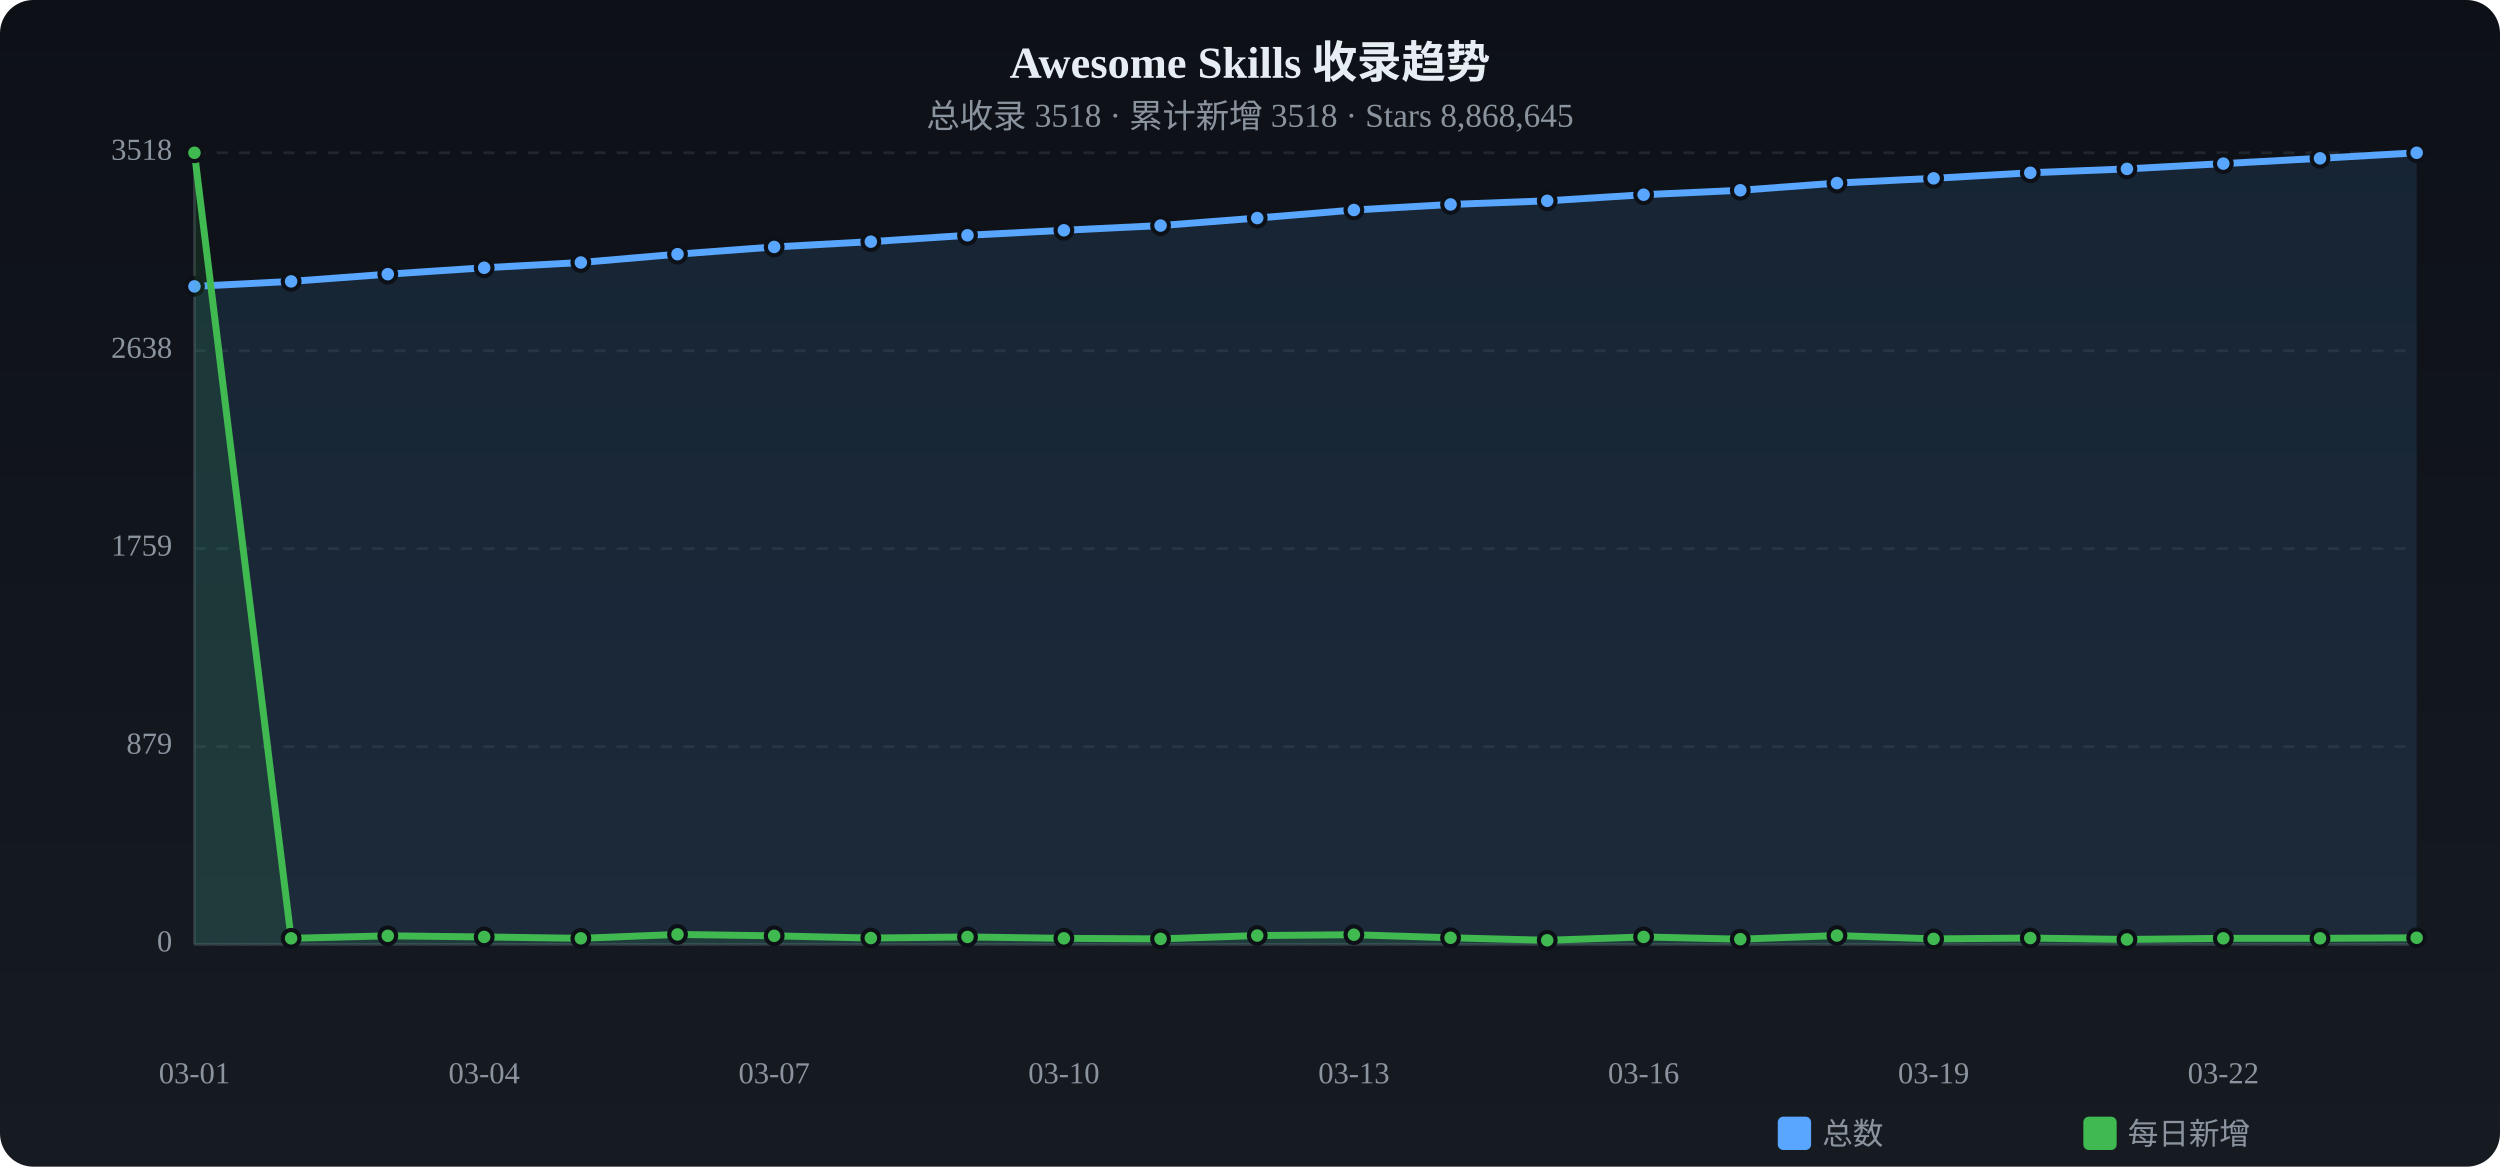
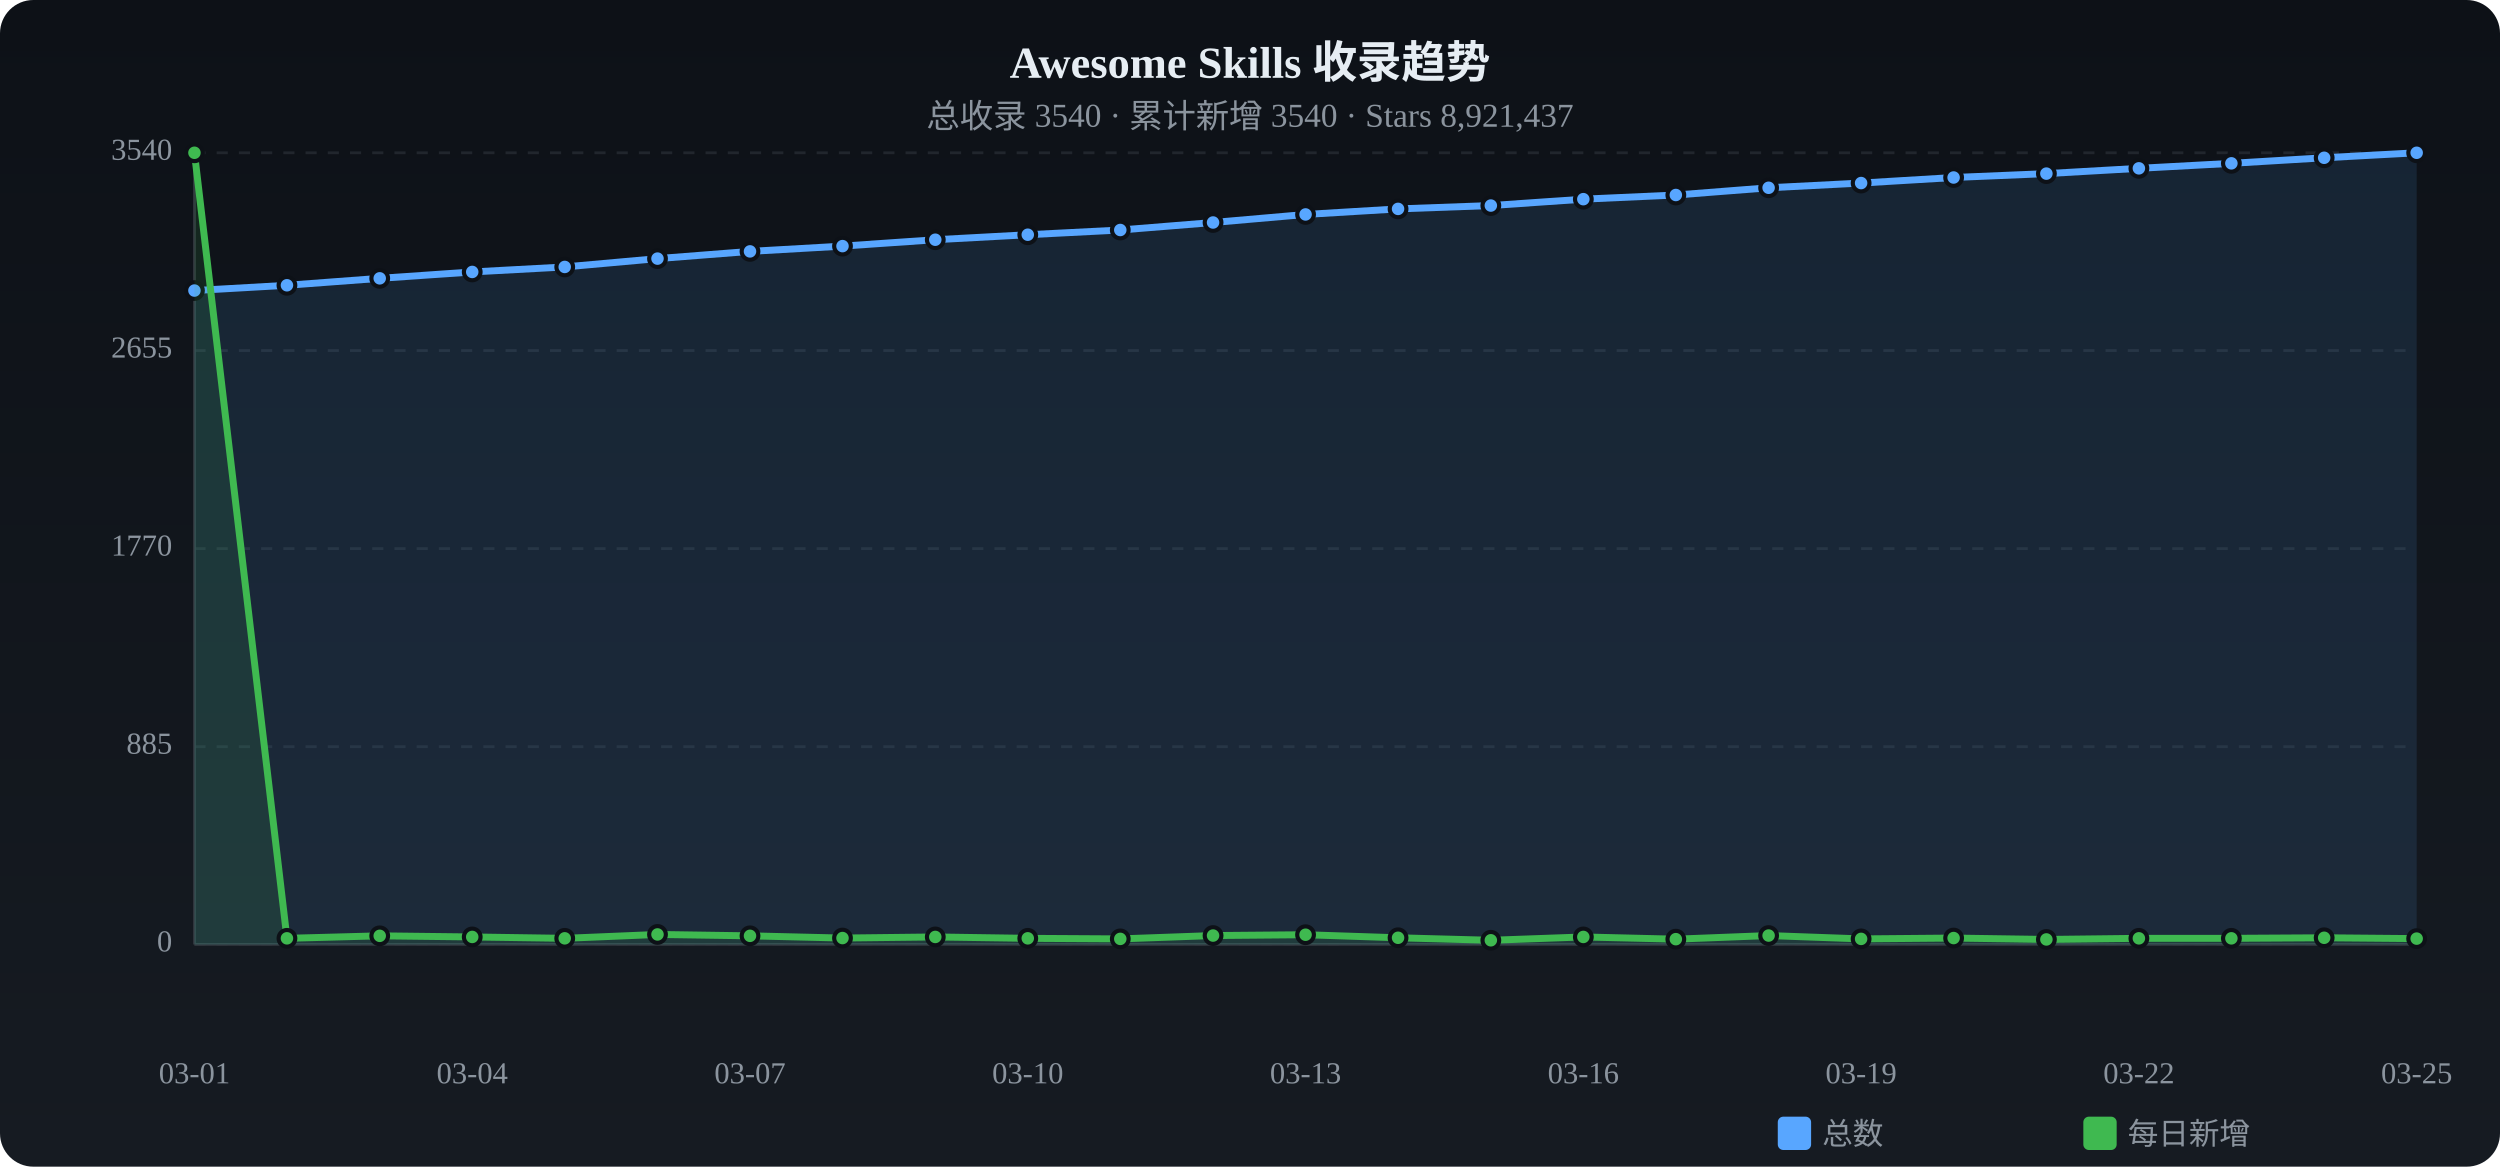
<svg xmlns="http://www.w3.org/2000/svg" viewBox="0 0 900 420" width="900" height="420">
  <defs>
    <linearGradient id="tbg" x1="0%" y1="0%" x2="0%" y2="100%">
      <stop offset="0%" stop-color="#0d1117" />
      <stop offset="100%" stop-color="#161b22" />
    </linearGradient>
  </defs>
  <rect width="900" height="420" rx="12" fill="url(#tbg)" />
  <text x="450.0" y="28" text-anchor="middle" fill="#e6edf3" font-size="16" font-weight="bold">Awesome Skills 收录趋势</text>
-   <text x="450.0" y="46" text-anchor="middle" fill="#8b949e" font-size="12">总收录 3518 · 累计新增 3518 · Stars 8,868,645</text>
+   <text x="450.0" y="46" text-anchor="middle" fill="#8b949e" font-size="12">总收录 3540 · 累计新增 3540 · Stars 8,921,437</text>
  <text x="62" y="340.0" text-anchor="end" fill="#8b949e" font-size="11" dominant-baseline="middle">0</text>
  <line x1="70" y1="340.0" x2="870" y2="340.0" stroke="#21262d" stroke-dasharray="4 4" />
-   <text x="62" y="268.8" text-anchor="end" fill="#8b949e" font-size="11" dominant-baseline="middle">879</text>
+   <text x="62" y="268.8" text-anchor="end" fill="#8b949e" font-size="11" dominant-baseline="middle">885</text>
  <line x1="70" y1="268.8" x2="870" y2="268.8" stroke="#21262d" stroke-dasharray="4 4" />
-   <text x="62" y="197.5" text-anchor="end" fill="#8b949e" font-size="11" dominant-baseline="middle">1759</text>
+   <text x="62" y="197.5" text-anchor="end" fill="#8b949e" font-size="11" dominant-baseline="middle">1770</text>
  <line x1="70" y1="197.5" x2="870" y2="197.5" stroke="#21262d" stroke-dasharray="4 4" />
-   <text x="62" y="126.3" text-anchor="end" fill="#8b949e" font-size="11" dominant-baseline="middle">2638</text>
-   <line x1="70" y1="126.3" x2="870" y2="126.3" stroke="#21262d" stroke-dasharray="4 4" />
-   <text x="62" y="55.0" text-anchor="end" fill="#8b949e" font-size="11" dominant-baseline="middle">3518</text>
+   <text x="62" y="126.2" text-anchor="end" fill="#8b949e" font-size="11" dominant-baseline="middle">2655</text>
+   <line x1="70" y1="126.2" x2="870" y2="126.2" stroke="#21262d" stroke-dasharray="4 4" />
+   <text x="62" y="55.0" text-anchor="end" fill="#8b949e" font-size="11" dominant-baseline="middle">3540</text>
  <line x1="70" y1="55.0" x2="870" y2="55.0" stroke="#21262d" stroke-dasharray="4 4" />
  <line x1="70" y1="55" x2="70" y2="340" stroke="#30363d" />
  <line x1="70" y1="340" x2="870" y2="340" stroke="#30363d" />
-   <path d="M70.0,103.1 L104.8,101.3 L139.6,98.7 L174.3,96.4 L209.1,94.5 L243.9,91.5 L278.7,88.9 L313.5,87.0 L348.3,84.7 L383.0,82.9 L417.8,81.2 L452.6,78.5 L487.4,75.6 L522.2,73.6 L557.0,72.3 L591.7,70.1 L626.5,68.5 L661.3,65.9 L696.1,64.2 L730.9,62.2 L765.7,60.8 L800.4,58.9 L835.2,57.0 L870.0,55.0 L870.0,340 L70.0,340 Z" fill="#58a6ff" opacity="0.12" />
-   <polyline points="70.0,103.1 104.8,101.3 139.6,98.7 174.3,96.4 209.1,94.5 243.9,91.5 278.7,88.9 313.5,87.0 348.3,84.7 383.0,82.9 417.8,81.2 452.6,78.5 487.4,75.6 522.2,73.6 557.0,72.3 591.7,70.1 626.5,68.5 661.3,65.9 696.1,64.2 730.9,62.2 765.7,60.8 800.4,58.9 835.2,57.0 870.0,55.0" fill="none" stroke="#58a6ff" stroke-width="2.5" stroke-linecap="round" stroke-linejoin="round" />
-   <circle cx="70.0" cy="103.1" r="3" fill="#58a6ff" stroke="#0d1117" stroke-width="1.5" />
-   <circle cx="104.8" cy="101.3" r="3" fill="#58a6ff" stroke="#0d1117" stroke-width="1.5" />
-   <circle cx="139.6" cy="98.7" r="3" fill="#58a6ff" stroke="#0d1117" stroke-width="1.5" />
-   <circle cx="174.3" cy="96.4" r="3" fill="#58a6ff" stroke="#0d1117" stroke-width="1.5" />
-   <circle cx="209.1" cy="94.5" r="3" fill="#58a6ff" stroke="#0d1117" stroke-width="1.5" />
-   <circle cx="243.9" cy="91.5" r="3" fill="#58a6ff" stroke="#0d1117" stroke-width="1.5" />
-   <circle cx="278.7" cy="88.9" r="3" fill="#58a6ff" stroke="#0d1117" stroke-width="1.5" />
-   <circle cx="313.5" cy="87.0" r="3" fill="#58a6ff" stroke="#0d1117" stroke-width="1.5" />
-   <circle cx="348.3" cy="84.7" r="3" fill="#58a6ff" stroke="#0d1117" stroke-width="1.5" />
-   <circle cx="383.0" cy="82.9" r="3" fill="#58a6ff" stroke="#0d1117" stroke-width="1.5" />
-   <circle cx="417.8" cy="81.2" r="3" fill="#58a6ff" stroke="#0d1117" stroke-width="1.5" />
-   <circle cx="452.6" cy="78.5" r="3" fill="#58a6ff" stroke="#0d1117" stroke-width="1.5" />
-   <circle cx="487.4" cy="75.6" r="3" fill="#58a6ff" stroke="#0d1117" stroke-width="1.5" />
-   <circle cx="522.2" cy="73.6" r="3" fill="#58a6ff" stroke="#0d1117" stroke-width="1.5" />
-   <circle cx="557.0" cy="72.3" r="3" fill="#58a6ff" stroke="#0d1117" stroke-width="1.5" />
-   <circle cx="591.7" cy="70.1" r="3" fill="#58a6ff" stroke="#0d1117" stroke-width="1.5" />
-   <circle cx="626.5" cy="68.5" r="3" fill="#58a6ff" stroke="#0d1117" stroke-width="1.5" />
-   <circle cx="661.3" cy="65.9" r="3" fill="#58a6ff" stroke="#0d1117" stroke-width="1.5" />
-   <circle cx="696.1" cy="64.2" r="3" fill="#58a6ff" stroke="#0d1117" stroke-width="1.5" />
-   <circle cx="730.9" cy="62.2" r="3" fill="#58a6ff" stroke="#0d1117" stroke-width="1.5" />
-   <circle cx="765.7" cy="60.8" r="3" fill="#58a6ff" stroke="#0d1117" stroke-width="1.5" />
-   <circle cx="800.4" cy="58.9" r="3" fill="#58a6ff" stroke="#0d1117" stroke-width="1.5" />
-   <circle cx="835.2" cy="57.0" r="3" fill="#58a6ff" stroke="#0d1117" stroke-width="1.5" />
+   <path d="M70.0,104.6 L103.3,102.7 L136.7,100.2 L170.0,97.9 L203.3,96.1 L236.7,93.1 L270.0,90.5 L303.3,88.6 L336.7,86.3 L370.0,84.5 L403.3,82.8 L436.7,80.1 L470.0,77.2 L503.3,75.2 L536.7,74.0 L570.0,71.7 L603.3,70.2 L636.7,67.6 L670.0,65.9 L703.3,63.9 L736.7,62.5 L770.0,60.6 L803.3,58.8 L836.7,56.8 L870.0,55.0 L870.0,340 L70.0,340 Z" fill="#58a6ff" opacity="0.12" />
+   <polyline points="70.0,104.6 103.3,102.7 136.7,100.2 170.0,97.9 203.3,96.1 236.7,93.1 270.0,90.5 303.3,88.6 336.7,86.3 370.0,84.5 403.3,82.8 436.7,80.1 470.0,77.2 503.3,75.2 536.7,74.0 570.0,71.7 603.3,70.2 636.7,67.6 670.0,65.9 703.3,63.9 736.7,62.5 770.0,60.6 803.3,58.8 836.7,56.8 870.0,55.0" fill="none" stroke="#58a6ff" stroke-width="2.5" stroke-linecap="round" stroke-linejoin="round" />
+   <circle cx="70.0" cy="104.6" r="3" fill="#58a6ff" stroke="#0d1117" stroke-width="1.5" />
+   <circle cx="103.3" cy="102.7" r="3" fill="#58a6ff" stroke="#0d1117" stroke-width="1.5" />
+   <circle cx="136.7" cy="100.2" r="3" fill="#58a6ff" stroke="#0d1117" stroke-width="1.5" />
+   <circle cx="170.0" cy="97.9" r="3" fill="#58a6ff" stroke="#0d1117" stroke-width="1.5" />
+   <circle cx="203.3" cy="96.1" r="3" fill="#58a6ff" stroke="#0d1117" stroke-width="1.5" />
+   <circle cx="236.7" cy="93.1" r="3" fill="#58a6ff" stroke="#0d1117" stroke-width="1.5" />
+   <circle cx="270.0" cy="90.5" r="3" fill="#58a6ff" stroke="#0d1117" stroke-width="1.5" />
+   <circle cx="303.3" cy="88.6" r="3" fill="#58a6ff" stroke="#0d1117" stroke-width="1.5" />
+   <circle cx="336.7" cy="86.3" r="3" fill="#58a6ff" stroke="#0d1117" stroke-width="1.5" />
+   <circle cx="370.0" cy="84.5" r="3" fill="#58a6ff" stroke="#0d1117" stroke-width="1.5" />
+   <circle cx="403.3" cy="82.8" r="3" fill="#58a6ff" stroke="#0d1117" stroke-width="1.5" />
+   <circle cx="436.7" cy="80.1" r="3" fill="#58a6ff" stroke="#0d1117" stroke-width="1.5" />
+   <circle cx="470.0" cy="77.2" r="3" fill="#58a6ff" stroke="#0d1117" stroke-width="1.5" />
+   <circle cx="503.3" cy="75.2" r="3" fill="#58a6ff" stroke="#0d1117" stroke-width="1.5" />
+   <circle cx="536.7" cy="74.0" r="3" fill="#58a6ff" stroke="#0d1117" stroke-width="1.5" />
+   <circle cx="570.0" cy="71.7" r="3" fill="#58a6ff" stroke="#0d1117" stroke-width="1.5" />
+   <circle cx="603.3" cy="70.2" r="3" fill="#58a6ff" stroke="#0d1117" stroke-width="1.5" />
+   <circle cx="636.7" cy="67.6" r="3" fill="#58a6ff" stroke="#0d1117" stroke-width="1.5" />
+   <circle cx="670.0" cy="65.9" r="3" fill="#58a6ff" stroke="#0d1117" stroke-width="1.5" />
+   <circle cx="703.3" cy="63.9" r="3" fill="#58a6ff" stroke="#0d1117" stroke-width="1.5" />
+   <circle cx="736.7" cy="62.5" r="3" fill="#58a6ff" stroke="#0d1117" stroke-width="1.5" />
+   <circle cx="770.0" cy="60.6" r="3" fill="#58a6ff" stroke="#0d1117" stroke-width="1.5" />
+   <circle cx="803.3" cy="58.8" r="3" fill="#58a6ff" stroke="#0d1117" stroke-width="1.5" />
+   <circle cx="836.7" cy="56.8" r="3" fill="#58a6ff" stroke="#0d1117" stroke-width="1.5" />
  <circle cx="870.0" cy="55.0" r="3" fill="#58a6ff" stroke="#0d1117" stroke-width="1.5" />
-   <path d="M70.0,55.0 L104.8,337.8 L139.6,336.9 L174.3,337.3 L209.1,337.8 L243.9,336.4 L278.7,336.9 L313.5,337.7 L348.3,337.3 L383.0,337.8 L417.8,338.0 L452.6,336.8 L487.4,336.5 L522.2,337.6 L557.0,338.5 L591.7,337.3 L626.5,338.1 L661.3,336.8 L696.1,338.0 L730.9,337.7 L765.7,338.2 L800.4,337.8 L835.2,337.8 L870.0,337.6 L870.0,340 L70.0,340 Z" fill="#3fb950" opacity="0.12" />
-   <polyline points="70.0,55.0 104.8,337.8 139.6,336.9 174.3,337.3 209.1,337.8 243.9,336.4 278.7,336.9 313.5,337.7 348.3,337.3 383.0,337.8 417.8,338.0 452.6,336.8 487.4,336.5 522.2,337.6 557.0,338.5 591.7,337.3 626.5,338.1 661.3,336.8 696.1,338.0 730.9,337.7 765.7,338.2 800.4,337.8 835.2,337.8 870.0,337.6" fill="none" stroke="#3fb950" stroke-width="2.5" stroke-linecap="round" stroke-linejoin="round" />
+   <path d="M70.0,55.0 L103.3,337.8 L136.7,336.9 L170.0,337.3 L203.3,337.8 L236.7,336.4 L270.0,336.9 L303.3,337.7 L336.7,337.3 L370.0,337.8 L403.3,338.0 L436.7,336.8 L470.0,336.5 L503.3,337.6 L536.7,338.5 L570.0,337.3 L603.3,338.1 L636.7,336.8 L670.0,338.0 L703.3,337.7 L736.7,338.2 L770.0,337.8 L803.3,337.8 L836.7,337.6 L870.0,337.9 L870.0,340 L70.0,340 Z" fill="#3fb950" opacity="0.12" />
+   <polyline points="70.0,55.0 103.3,337.8 136.7,336.9 170.0,337.3 203.3,337.8 236.7,336.4 270.0,336.9 303.3,337.7 336.7,337.3 370.0,337.8 403.3,338.0 436.7,336.8 470.0,336.5 503.3,337.6 536.7,338.5 570.0,337.3 603.3,338.1 636.7,336.8 670.0,338.0 703.3,337.7 736.7,338.2 770.0,337.8 803.3,337.8 836.7,337.6 870.0,337.9" fill="none" stroke="#3fb950" stroke-width="2.5" stroke-linecap="round" stroke-linejoin="round" />
  <circle cx="70.0" cy="55.0" r="3" fill="#3fb950" stroke="#0d1117" stroke-width="1.5" />
-   <circle cx="104.8" cy="337.8" r="3" fill="#3fb950" stroke="#0d1117" stroke-width="1.5" />
-   <circle cx="139.6" cy="336.9" r="3" fill="#3fb950" stroke="#0d1117" stroke-width="1.5" />
-   <circle cx="174.3" cy="337.3" r="3" fill="#3fb950" stroke="#0d1117" stroke-width="1.5" />
-   <circle cx="209.1" cy="337.8" r="3" fill="#3fb950" stroke="#0d1117" stroke-width="1.5" />
-   <circle cx="243.9" cy="336.4" r="3" fill="#3fb950" stroke="#0d1117" stroke-width="1.5" />
-   <circle cx="278.7" cy="336.9" r="3" fill="#3fb950" stroke="#0d1117" stroke-width="1.5" />
-   <circle cx="313.5" cy="337.7" r="3" fill="#3fb950" stroke="#0d1117" stroke-width="1.5" />
-   <circle cx="348.3" cy="337.3" r="3" fill="#3fb950" stroke="#0d1117" stroke-width="1.5" />
-   <circle cx="383.0" cy="337.8" r="3" fill="#3fb950" stroke="#0d1117" stroke-width="1.5" />
-   <circle cx="417.8" cy="338.0" r="3" fill="#3fb950" stroke="#0d1117" stroke-width="1.5" />
-   <circle cx="452.6" cy="336.8" r="3" fill="#3fb950" stroke="#0d1117" stroke-width="1.5" />
-   <circle cx="487.4" cy="336.5" r="3" fill="#3fb950" stroke="#0d1117" stroke-width="1.5" />
-   <circle cx="522.2" cy="337.6" r="3" fill="#3fb950" stroke="#0d1117" stroke-width="1.5" />
-   <circle cx="557.0" cy="338.5" r="3" fill="#3fb950" stroke="#0d1117" stroke-width="1.5" />
-   <circle cx="591.7" cy="337.3" r="3" fill="#3fb950" stroke="#0d1117" stroke-width="1.5" />
-   <circle cx="626.5" cy="338.1" r="3" fill="#3fb950" stroke="#0d1117" stroke-width="1.5" />
-   <circle cx="661.3" cy="336.8" r="3" fill="#3fb950" stroke="#0d1117" stroke-width="1.5" />
-   <circle cx="696.1" cy="338.0" r="3" fill="#3fb950" stroke="#0d1117" stroke-width="1.5" />
-   <circle cx="730.9" cy="337.7" r="3" fill="#3fb950" stroke="#0d1117" stroke-width="1.5" />
-   <circle cx="765.7" cy="338.2" r="3" fill="#3fb950" stroke="#0d1117" stroke-width="1.5" />
-   <circle cx="800.4" cy="337.8" r="3" fill="#3fb950" stroke="#0d1117" stroke-width="1.5" />
-   <circle cx="835.2" cy="337.8" r="3" fill="#3fb950" stroke="#0d1117" stroke-width="1.5" />
-   <circle cx="870.0" cy="337.6" r="3" fill="#3fb950" stroke="#0d1117" stroke-width="1.5" />
+   <circle cx="103.3" cy="337.8" r="3" fill="#3fb950" stroke="#0d1117" stroke-width="1.5" />
+   <circle cx="136.7" cy="336.9" r="3" fill="#3fb950" stroke="#0d1117" stroke-width="1.5" />
+   <circle cx="170.0" cy="337.3" r="3" fill="#3fb950" stroke="#0d1117" stroke-width="1.5" />
+   <circle cx="203.3" cy="337.8" r="3" fill="#3fb950" stroke="#0d1117" stroke-width="1.5" />
+   <circle cx="236.7" cy="336.4" r="3" fill="#3fb950" stroke="#0d1117" stroke-width="1.5" />
+   <circle cx="270.0" cy="336.9" r="3" fill="#3fb950" stroke="#0d1117" stroke-width="1.5" />
+   <circle cx="303.3" cy="337.7" r="3" fill="#3fb950" stroke="#0d1117" stroke-width="1.5" />
+   <circle cx="336.7" cy="337.3" r="3" fill="#3fb950" stroke="#0d1117" stroke-width="1.5" />
+   <circle cx="370.0" cy="337.8" r="3" fill="#3fb950" stroke="#0d1117" stroke-width="1.5" />
+   <circle cx="403.3" cy="338.0" r="3" fill="#3fb950" stroke="#0d1117" stroke-width="1.5" />
+   <circle cx="436.7" cy="336.8" r="3" fill="#3fb950" stroke="#0d1117" stroke-width="1.5" />
+   <circle cx="470.0" cy="336.5" r="3" fill="#3fb950" stroke="#0d1117" stroke-width="1.5" />
+   <circle cx="503.3" cy="337.6" r="3" fill="#3fb950" stroke="#0d1117" stroke-width="1.5" />
+   <circle cx="536.7" cy="338.5" r="3" fill="#3fb950" stroke="#0d1117" stroke-width="1.5" />
+   <circle cx="570.0" cy="337.3" r="3" fill="#3fb950" stroke="#0d1117" stroke-width="1.5" />
+   <circle cx="603.3" cy="338.1" r="3" fill="#3fb950" stroke="#0d1117" stroke-width="1.5" />
+   <circle cx="636.7" cy="336.8" r="3" fill="#3fb950" stroke="#0d1117" stroke-width="1.5" />
+   <circle cx="670.0" cy="338.0" r="3" fill="#3fb950" stroke="#0d1117" stroke-width="1.5" />
+   <circle cx="703.3" cy="337.7" r="3" fill="#3fb950" stroke="#0d1117" stroke-width="1.5" />
+   <circle cx="736.7" cy="338.2" r="3" fill="#3fb950" stroke="#0d1117" stroke-width="1.5" />
+   <circle cx="770.0" cy="337.8" r="3" fill="#3fb950" stroke="#0d1117" stroke-width="1.5" />
+   <circle cx="803.3" cy="337.8" r="3" fill="#3fb950" stroke="#0d1117" stroke-width="1.5" />
+   <circle cx="836.7" cy="337.6" r="3" fill="#3fb950" stroke="#0d1117" stroke-width="1.5" />
+   <circle cx="870.0" cy="337.9" r="3" fill="#3fb950" stroke="#0d1117" stroke-width="1.5" />
  <text x="70.0" y="390" text-anchor="middle" fill="#8b949e" font-size="11">03-01</text>
-   <text x="174.3" y="390" text-anchor="middle" fill="#8b949e" font-size="11">03-04</text>
-   <text x="278.7" y="390" text-anchor="middle" fill="#8b949e" font-size="11">03-07</text>
-   <text x="383.0" y="390" text-anchor="middle" fill="#8b949e" font-size="11">03-10</text>
-   <text x="487.4" y="390" text-anchor="middle" fill="#8b949e" font-size="11">03-13</text>
-   <text x="591.7" y="390" text-anchor="middle" fill="#8b949e" font-size="11">03-16</text>
-   <text x="696.1" y="390" text-anchor="middle" fill="#8b949e" font-size="11">03-19</text>
-   <text x="800.4" y="390" text-anchor="middle" fill="#8b949e" font-size="11">03-22</text>
+   <text x="170.0" y="390" text-anchor="middle" fill="#8b949e" font-size="11">03-04</text>
+   <text x="270.0" y="390" text-anchor="middle" fill="#8b949e" font-size="11">03-07</text>
+   <text x="370.0" y="390" text-anchor="middle" fill="#8b949e" font-size="11">03-10</text>
+   <text x="470.0" y="390" text-anchor="middle" fill="#8b949e" font-size="11">03-13</text>
+   <text x="570.0" y="390" text-anchor="middle" fill="#8b949e" font-size="11">03-16</text>
+   <text x="670.0" y="390" text-anchor="middle" fill="#8b949e" font-size="11">03-19</text>
+   <text x="770.0" y="390" text-anchor="middle" fill="#8b949e" font-size="11">03-22</text>
+   <text x="870.0" y="390" text-anchor="middle" fill="#8b949e" font-size="11">03-25</text>
  <rect x="640" y="402" width="12" height="12" rx="2" fill="#58a6ff" />
  <text x="656" y="412" fill="#8b949e" font-size="11">总数</text>
  <rect x="750" y="402" width="12" height="12" rx="2" fill="#3fb950" />
  <text x="766" y="412" fill="#8b949e" font-size="11">每日新增</text>
</svg>
